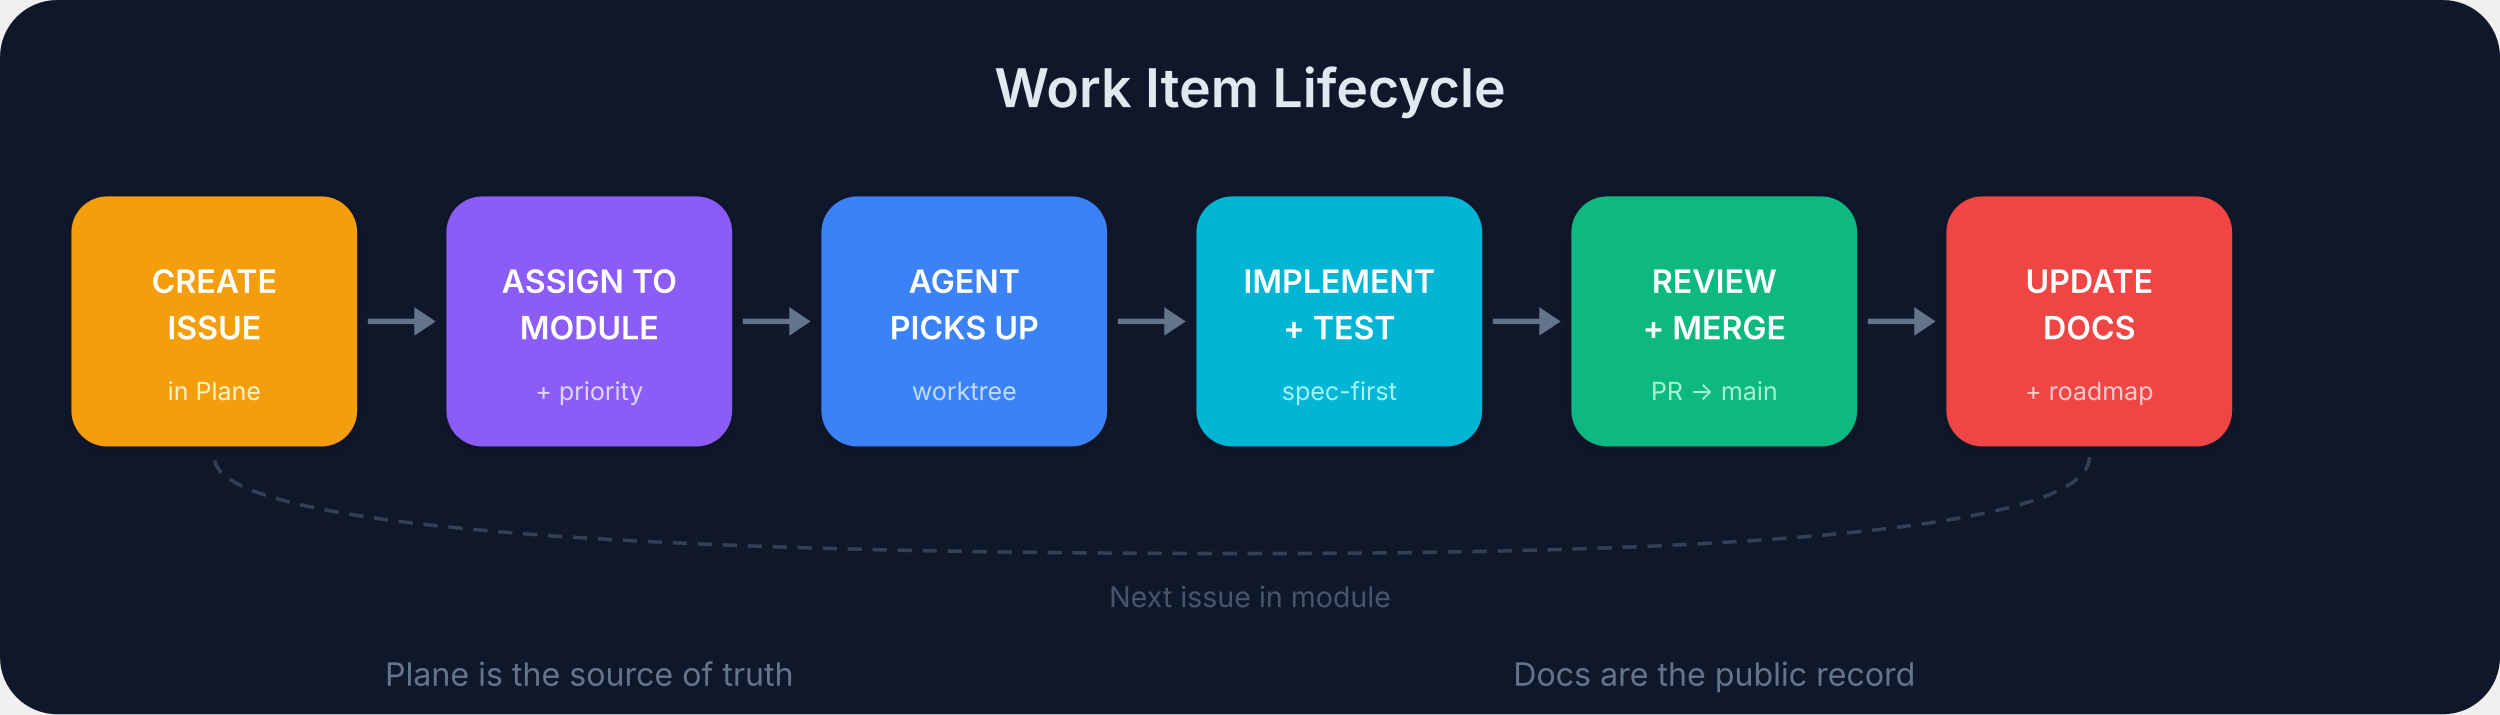
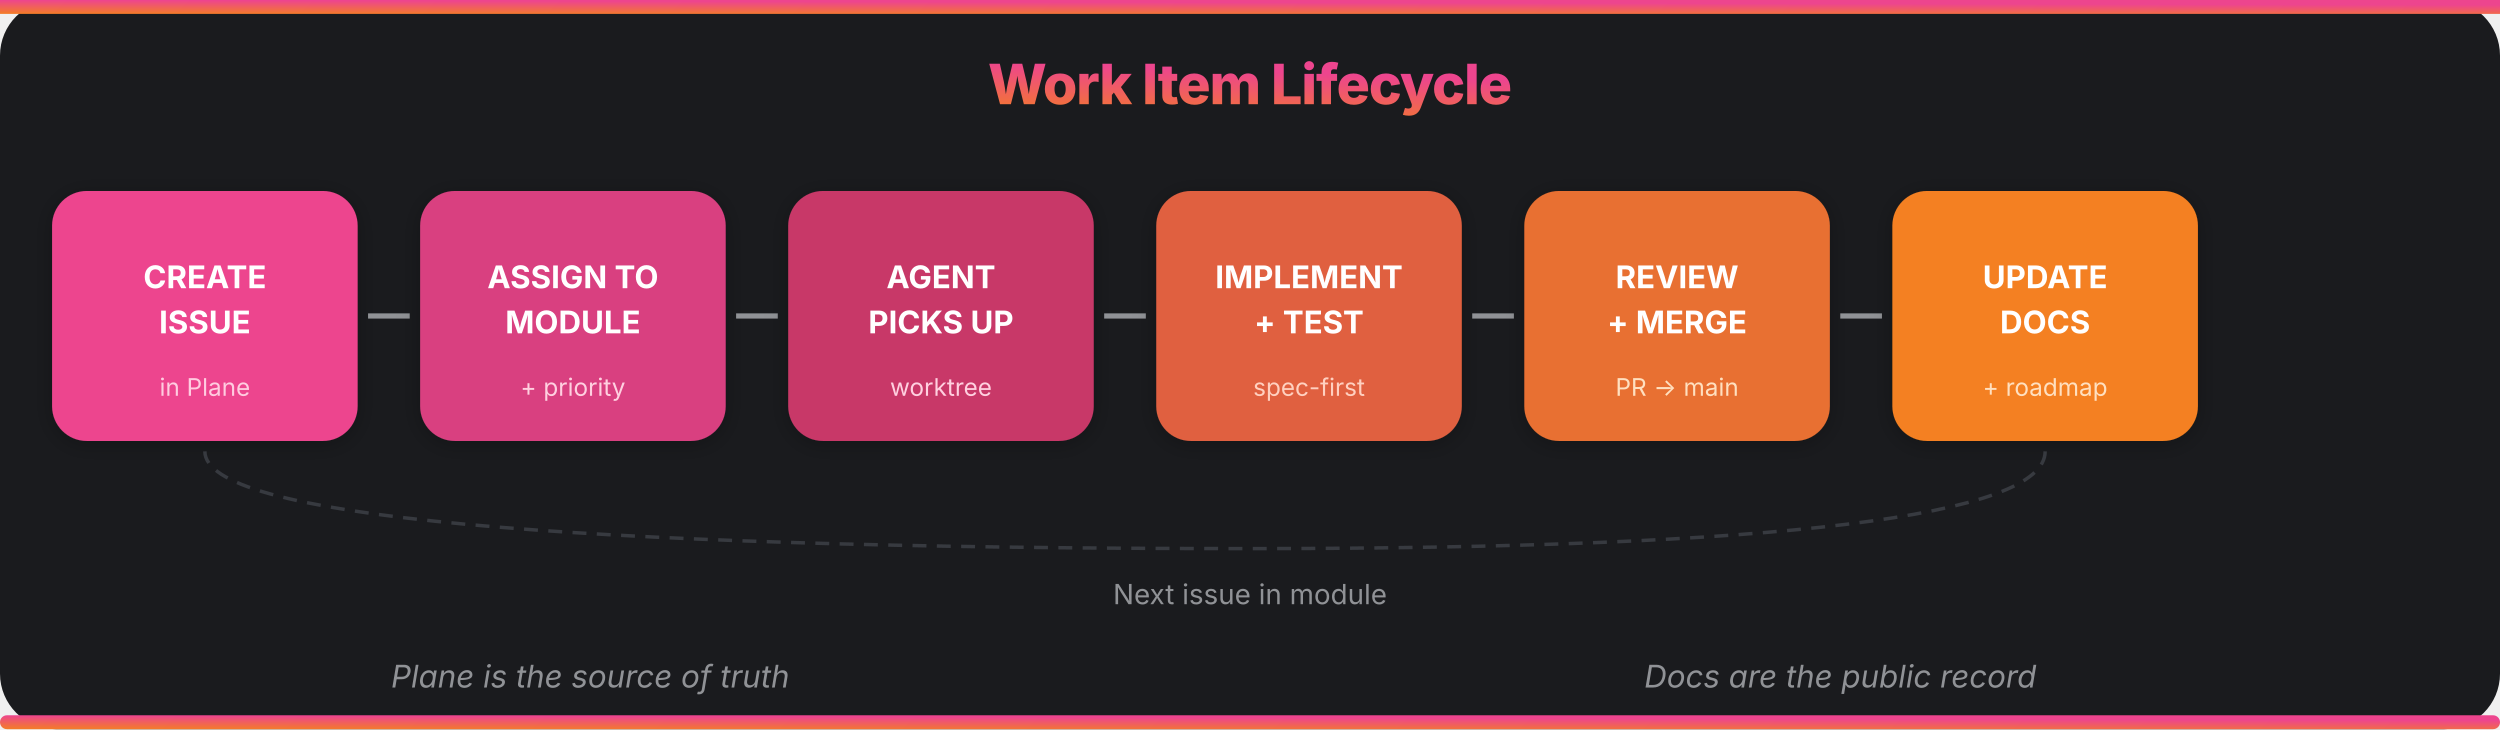
- <svg xmlns="http://www.w3.org/2000/svg" viewBox="0 0 700 200" font-family="Inter, -apple-system, sans-serif">
+ <svg xmlns="http://www.w3.org/2000/svg" viewBox="0 0 720 210" font-family="Inter, -apple-system, sans-serif">
  <defs>
-     <filter id="cwShadow" x="-5%" y="-5%" width="110%" height="115%">
-       <feDropShadow dx="0" dy="1" stdDeviation="2" flood-color="#000" flood-opacity="0.15" />
+     <linearGradient id="cwSSGrad" gradientTransform="rotate(110)">
+       <stop offset="0%" style="stop-color:#ED458E" />
+       <stop offset="100%" style="stop-color:#F48020" />
+     </linearGradient>
+     <filter id="cwShadow">
+       <feDropShadow dx="0" dy="1" stdDeviation="3" flood-color="#000" flood-opacity="0.25" />
    </filter>
  </defs>
-   <rect width="700" height="200" rx="16" fill="#0f172a" />
-   <text x="350" y="30" text-anchor="middle" fill="#e2e8f0" font-size="15" font-weight="600">Work Item Lifecycle</text>
-   <rect x="20" y="55" width="80" height="70" rx="10" fill="#f59e0b" filter="url(#cwShadow)" />
-   <text x="60" y="82" text-anchor="middle" fill="white" font-size="9" font-weight="600">CREATE</text>
-   <text x="60" y="95" text-anchor="middle" fill="white" font-size="9" font-weight="600">ISSUE</text>
-   <text x="60" y="112" text-anchor="middle" fill="#fef3c7" font-size="7">in Plane</text>
-   <line x1="103" y1="90" x2="118" y2="90" stroke="#64748b" stroke-width="1.5" />
-   <polygon points="116,86 122,90 116,94" fill="#64748b" />
-   <rect x="125" y="55" width="80" height="70" rx="10" fill="#8b5cf6" filter="url(#cwShadow)" />
-   <text x="165" y="82" text-anchor="middle" fill="white" font-size="9" font-weight="600">ASSIGN TO</text>
-   <text x="165" y="95" text-anchor="middle" fill="white" font-size="9" font-weight="600">MODULE</text>
-   <text x="165" y="112" text-anchor="middle" fill="#ddd6fe" font-size="7">+ priority</text>
-   <line x1="208" y1="90" x2="223" y2="90" stroke="#64748b" stroke-width="1.5" />
-   <polygon points="221,86 227,90 221,94" fill="#64748b" />
-   <rect x="230" y="55" width="80" height="70" rx="10" fill="#3b82f6" filter="url(#cwShadow)" />
-   <text x="270" y="82" text-anchor="middle" fill="white" font-size="9" font-weight="600">AGENT</text>
-   <text x="270" y="95" text-anchor="middle" fill="white" font-size="9" font-weight="600">PICKS UP</text>
-   <text x="270" y="112" text-anchor="middle" fill="#bfdbfe" font-size="7">worktree</text>
-   <line x1="313" y1="90" x2="328" y2="90" stroke="#64748b" stroke-width="1.5" />
-   <polygon points="326,86 332,90 326,94" fill="#64748b" />
-   <rect x="335" y="55" width="80" height="70" rx="10" fill="#06b6d4" filter="url(#cwShadow)" />
-   <text x="375" y="82" text-anchor="middle" fill="white" font-size="9" font-weight="600">IMPLEMENT</text>
-   <text x="375" y="95" text-anchor="middle" fill="white" font-size="9" font-weight="600">+ TEST</text>
-   <text x="375" y="112" text-anchor="middle" fill="#a5f3fc" font-size="7">spec-first</text>
-   <line x1="418" y1="90" x2="433" y2="90" stroke="#64748b" stroke-width="1.5" />
-   <polygon points="431,86 437,90 431,94" fill="#64748b" />
-   <rect x="440" y="55" width="80" height="70" rx="10" fill="#10b981" filter="url(#cwShadow)" />
-   <text x="480" y="82" text-anchor="middle" fill="white" font-size="9" font-weight="600">REVIEW</text>
-   <text x="480" y="95" text-anchor="middle" fill="white" font-size="9" font-weight="600">+ MERGE</text>
-   <text x="480" y="112" text-anchor="middle" fill="#a7f3d0" font-size="7">PR → main</text>
-   <line x1="523" y1="90" x2="538" y2="90" stroke="#64748b" stroke-width="1.5" />
-   <polygon points="536,86 542,90 536,94" fill="#64748b" />
-   <rect x="545" y="55" width="80" height="70" rx="10" fill="#ef4444" filter="url(#cwShadow)" />
-   <text x="585" y="82" text-anchor="middle" fill="white" font-size="9" font-weight="600">UPDATE</text>
-   <text x="585" y="95" text-anchor="middle" fill="white" font-size="9" font-weight="600">DOCS</text>
-   <text x="585" y="112" text-anchor="middle" fill="#fecaca" font-size="7">+ roadmap</text>
-   <path d="M 585 128 Q 585 155 350 155 Q 60 155 60 128" stroke="#334155" stroke-width="1" fill="none" stroke-dasharray="4,3" />
-   <text x="350" y="170" text-anchor="middle" fill="#475569" font-size="8">Next issue in module</text>
-   <text x="165" y="192" text-anchor="middle" fill="#64748b" font-size="9">Plane is the source of truth</text>
-   <text x="480" y="192" text-anchor="middle" fill="#64748b" font-size="9">Docs are the public record</text>
+   <rect width="720" height="210" rx="16" fill="#1a1b1e" />
+   <rect width="720" height="4" fill="url(#cwSSGrad)" />
+   <text x="360" y="30" text-anchor="middle" fill="url(#cwSSGrad)" font-size="16" font-weight="800" letter-spacing="-0.02em">Work Item Lifecycle</text>
+   <rect x="15" y="55" width="88" height="72" rx="10" fill="#ED458E" filter="url(#cwShadow)" />
+   <text x="59" y="83" text-anchor="middle" fill="white" font-size="9" font-weight="700">CREATE</text>
+   <text x="59" y="96" text-anchor="middle" fill="white" font-size="9" font-weight="700">ISSUE</text>
+   <text x="59" y="114" text-anchor="middle" fill="#ffcce0" font-size="7">in Plane</text>
+   <line x1="106" y1="91" x2="118" y2="91" stroke="#909296" stroke-width="1.5" />
+   <rect x="121" y="55" width="88" height="72" rx="10" fill="#d94080" filter="url(#cwShadow)" />
+   <text x="165" y="83" text-anchor="middle" fill="white" font-size="9" font-weight="700">ASSIGN TO</text>
+   <text x="165" y="96" text-anchor="middle" fill="white" font-size="9" font-weight="700">MODULE</text>
+   <text x="165" y="114" text-anchor="middle" fill="#ffd0e0" font-size="7">+ priority</text>
+   <line x1="212" y1="91" x2="224" y2="91" stroke="#909296" stroke-width="1.5" />
+   <rect x="227" y="55" width="88" height="72" rx="10" fill="#c83868" filter="url(#cwShadow)" />
+   <text x="271" y="83" text-anchor="middle" fill="white" font-size="9" font-weight="700">AGENT</text>
+   <text x="271" y="96" text-anchor="middle" fill="white" font-size="9" font-weight="700">PICKS UP</text>
+   <text x="271" y="114" text-anchor="middle" fill="#ffd0e0" font-size="7">worktree</text>
+   <line x1="318" y1="91" x2="330" y2="91" stroke="#909296" stroke-width="1.5" />
+   <rect x="333" y="55" width="88" height="72" rx="10" fill="#E06040" filter="url(#cwShadow)" />
+   <text x="377" y="83" text-anchor="middle" fill="white" font-size="9" font-weight="700">IMPLEMENT</text>
+   <text x="377" y="96" text-anchor="middle" fill="white" font-size="9" font-weight="700">+ TEST</text>
+   <text x="377" y="114" text-anchor="middle" fill="#ffd0c0" font-size="7">spec-first</text>
+   <line x1="424" y1="91" x2="436" y2="91" stroke="#909296" stroke-width="1.5" />
+   <rect x="439" y="55" width="88" height="72" rx="10" fill="#E87030" filter="url(#cwShadow)" />
+   <text x="483" y="83" text-anchor="middle" fill="white" font-size="9" font-weight="700">REVIEW</text>
+   <text x="483" y="96" text-anchor="middle" fill="white" font-size="9" font-weight="700">+ MERGE</text>
+   <text x="483" y="114" text-anchor="middle" fill="#ffe0c0" font-size="7">PR → main</text>
+   <line x1="530" y1="91" x2="542" y2="91" stroke="#909296" stroke-width="1.5" />
+   <rect x="545" y="55" width="88" height="72" rx="10" fill="#F48020" filter="url(#cwShadow)" />
+   <text x="589" y="83" text-anchor="middle" fill="white" font-size="9" font-weight="700">UPDATE</text>
+   <text x="589" y="96" text-anchor="middle" fill="white" font-size="9" font-weight="700">DOCS</text>
+   <text x="589" y="114" text-anchor="middle" fill="#ffe0c0" font-size="7">+ roadmap</text>
+   <path d="M 589 130 Q 589 158 360 158 Q 59 158 59 130" stroke="#373a40" stroke-width="1" fill="none" stroke-dasharray="4,3" />
+   <text x="360" y="174" text-anchor="middle" fill="#909296" font-size="8">Next issue in module</text>
+   <text x="170" y="198" text-anchor="middle" fill="#909296" font-size="9" font-style="italic">Plane is the source of truth</text>
+   <text x="530" y="198" text-anchor="middle" fill="#909296" font-size="9" font-style="italic">Docs are the public record</text>
+   <rect y="206" width="720" height="4" fill="url(#cwSSGrad)" rx="2" />
</svg>
